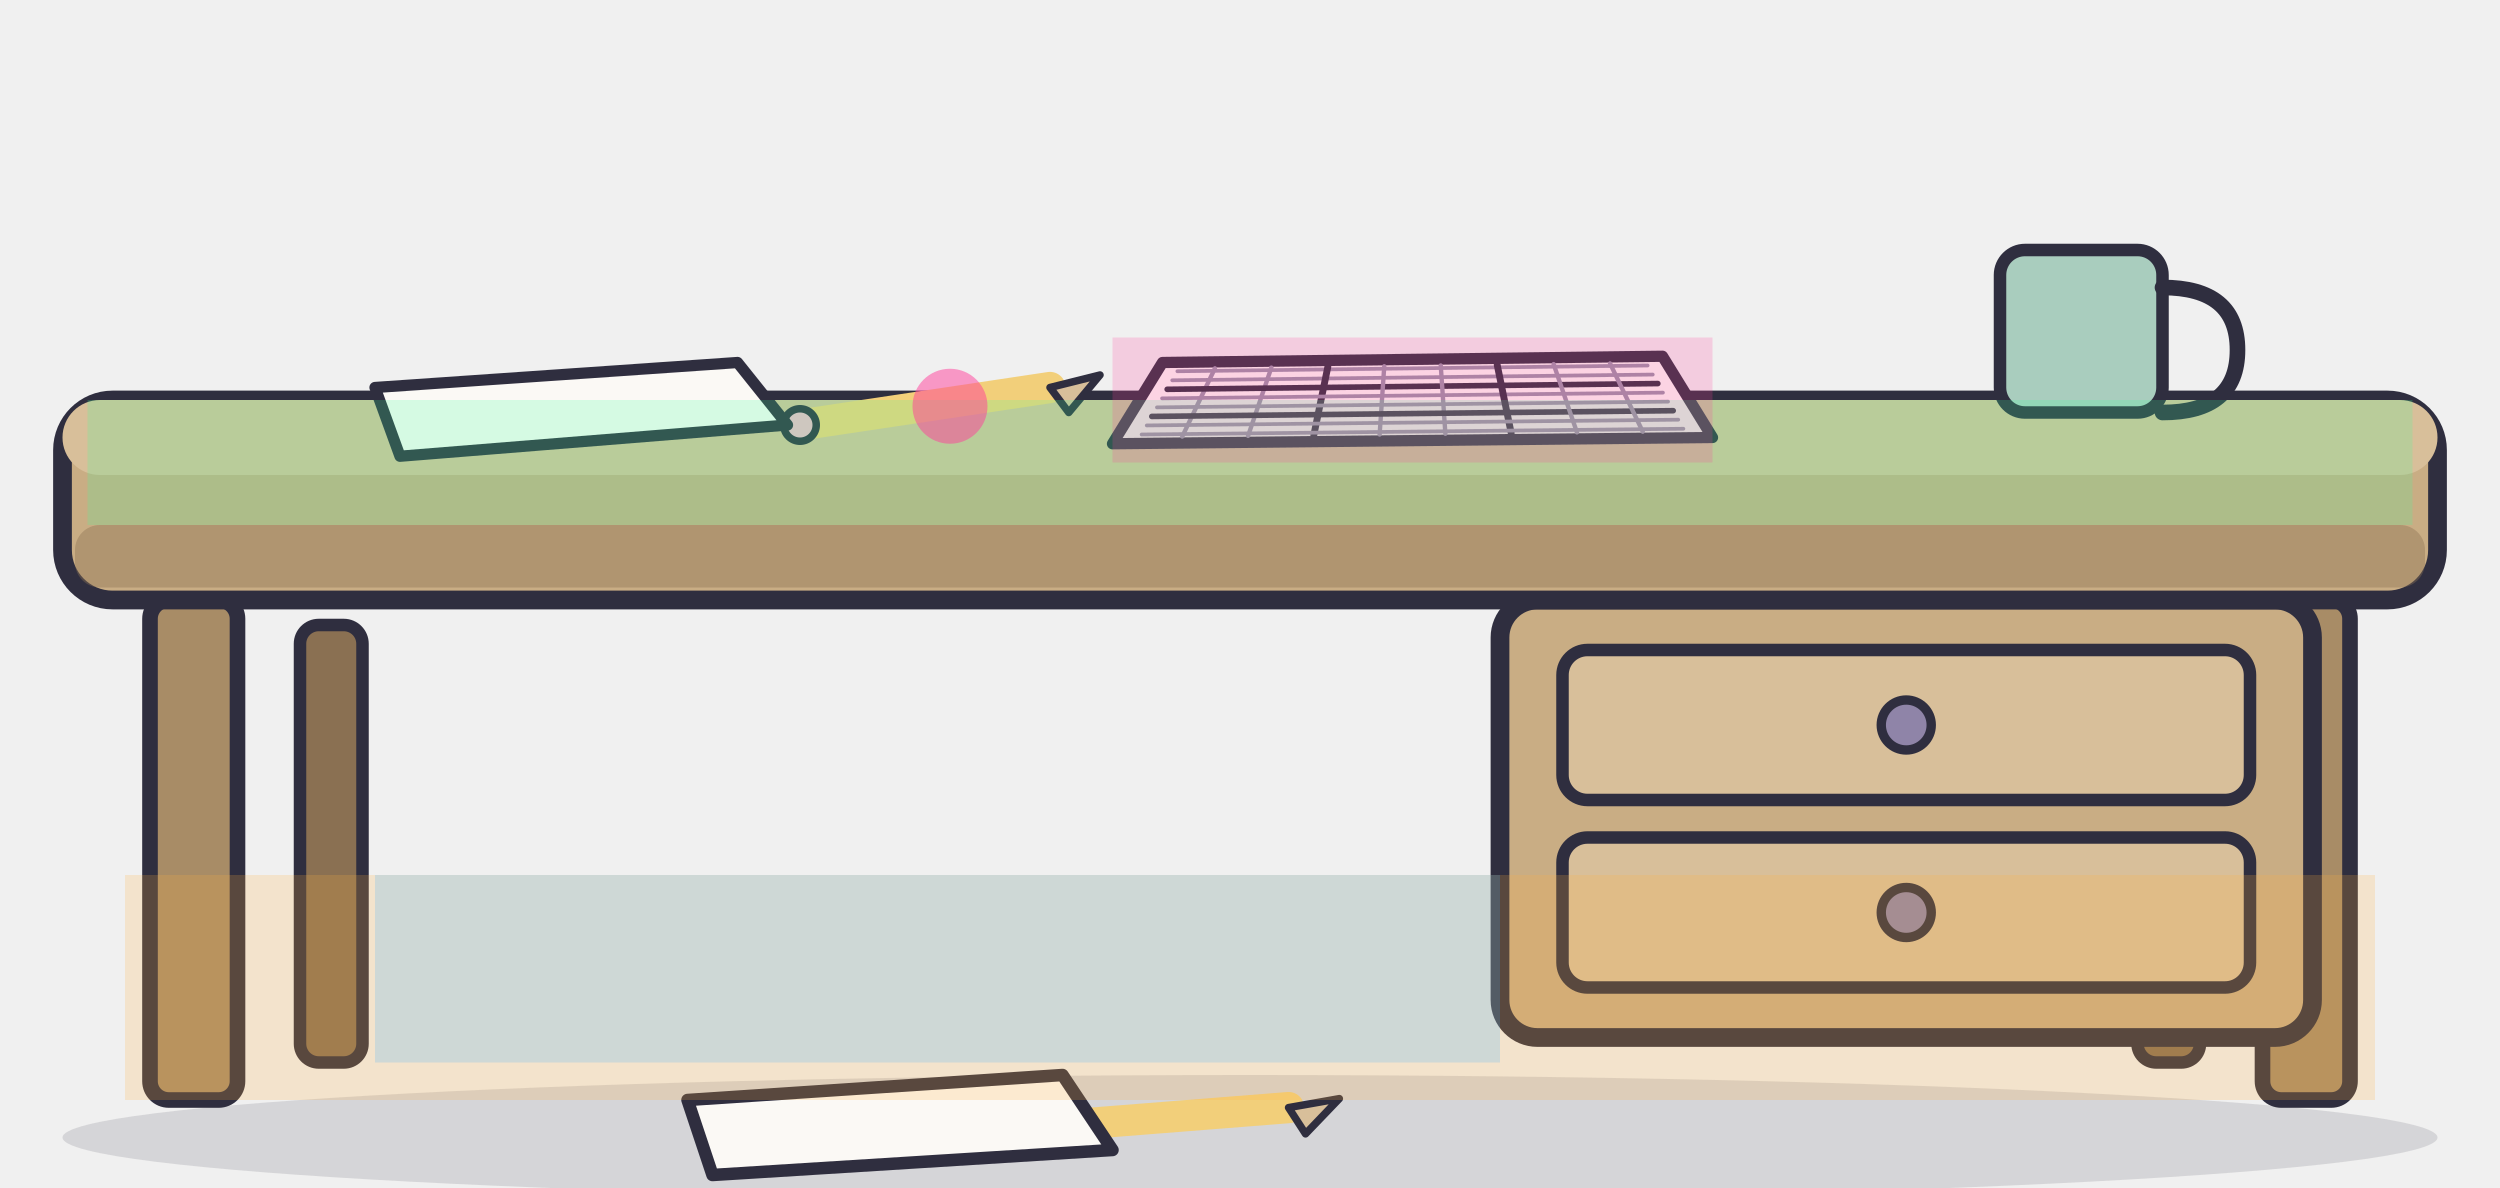
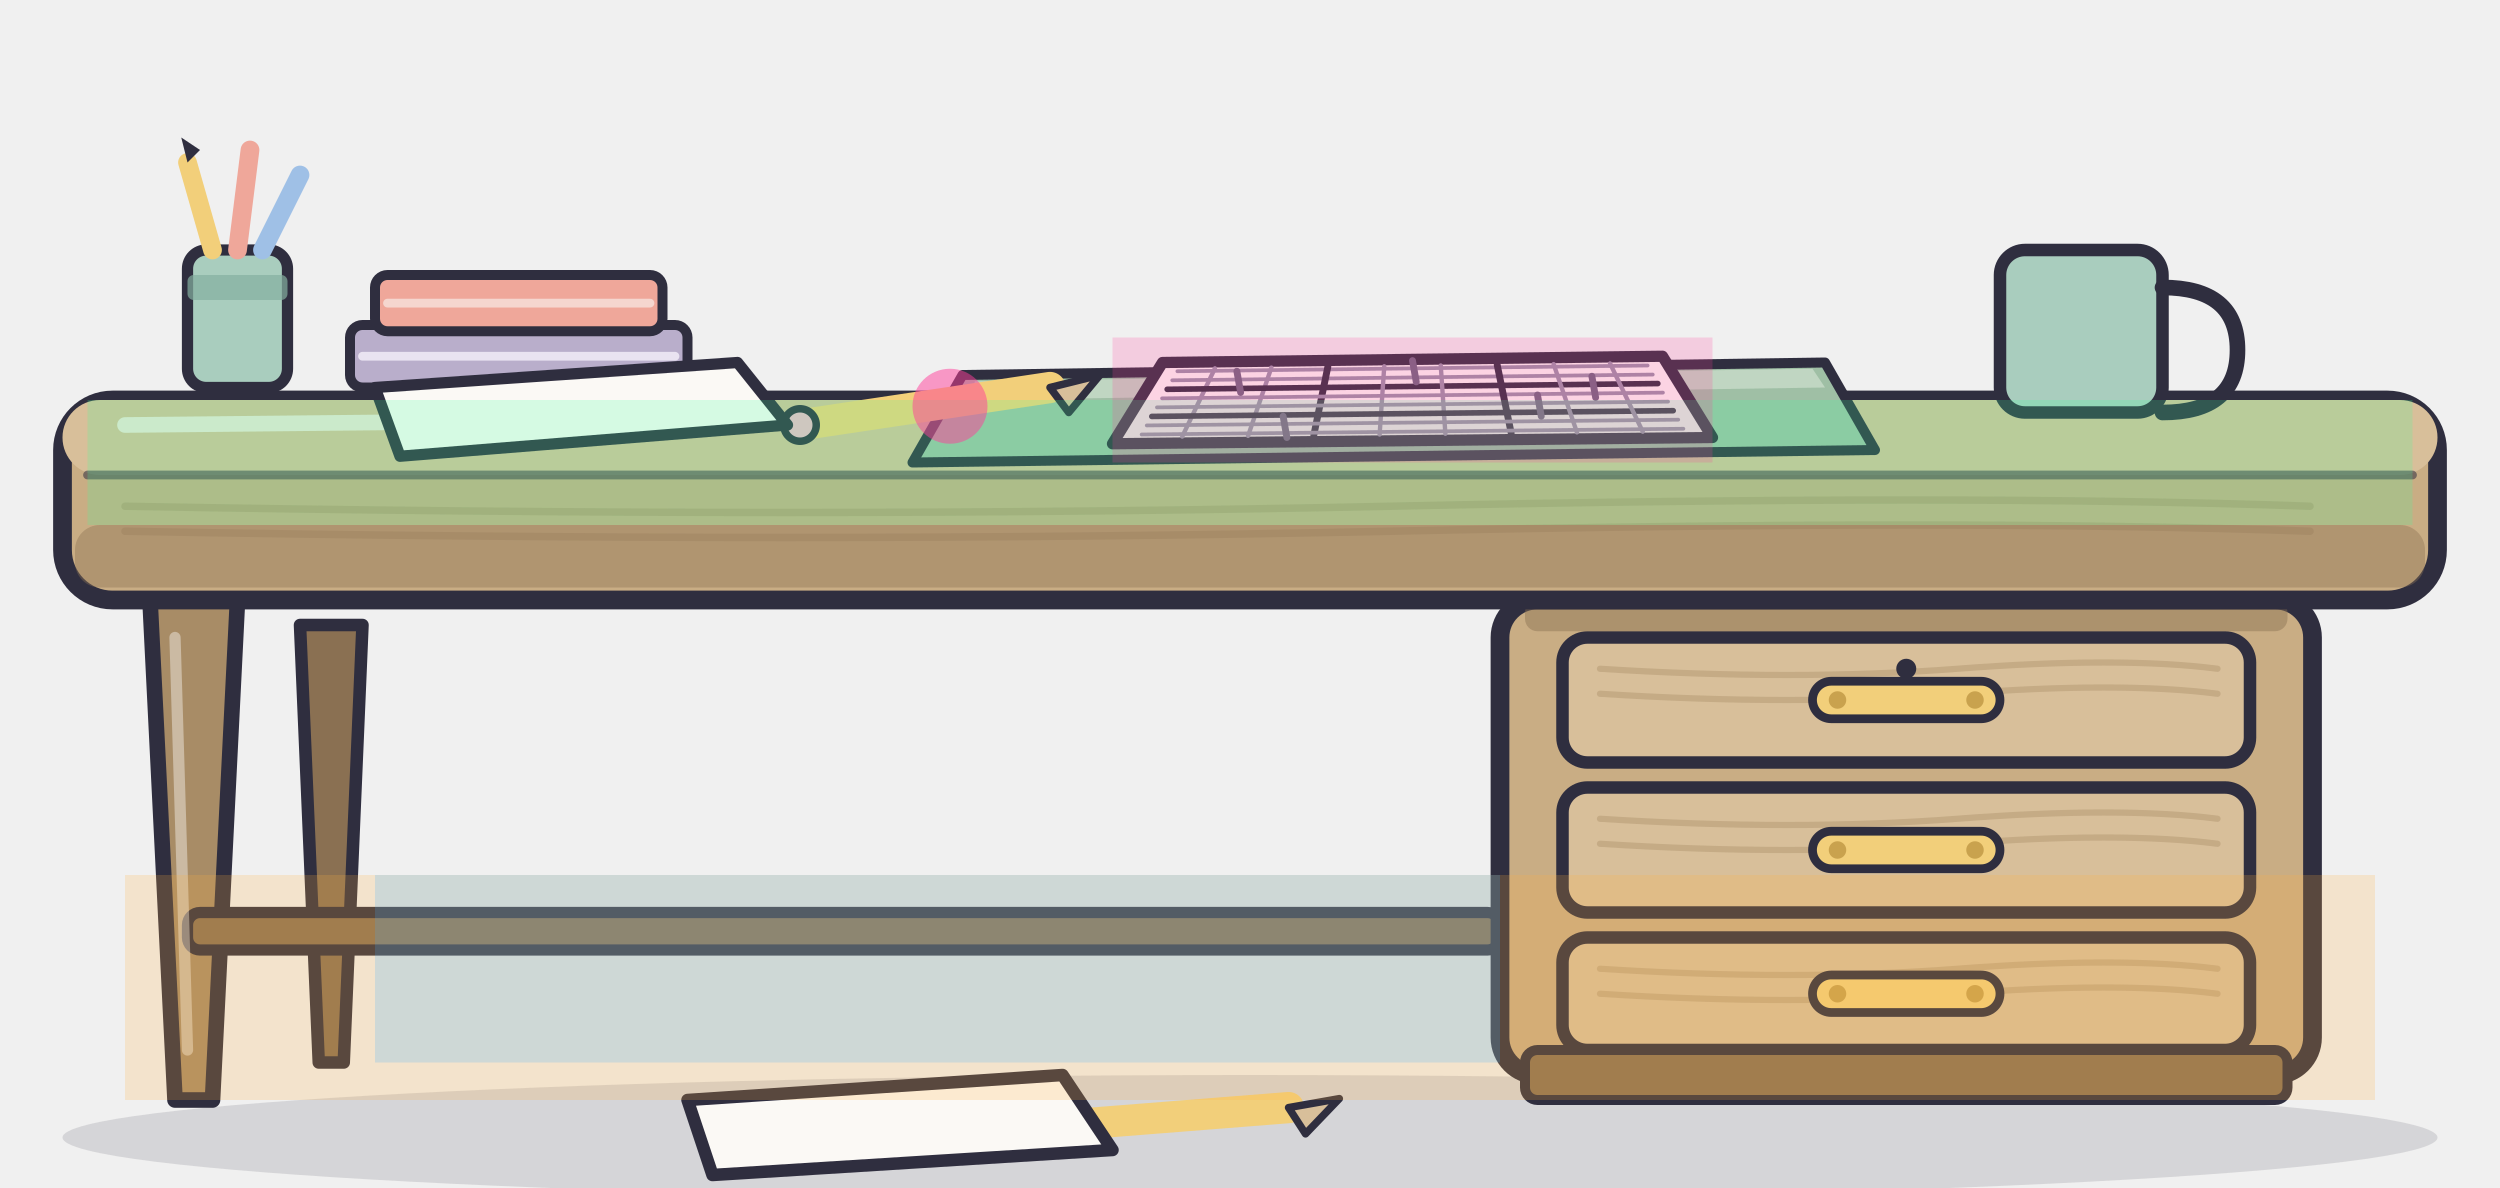
<svg xmlns="http://www.w3.org/2000/svg" viewBox="0 0 400 190" width="400" height="190">
  <g id="stín">
    <ellipse cx="200" cy="182" rx="190" ry="10" fill="#2F2E3F" stroke="none" opacity="0.14" />
  </g>
  <g id="nohy">
-     <rect x="24" y="96" width="14" height="80" rx="3" fill="#A88C66" stroke="#2F2E3F" stroke-width="2.5" stroke-linejoin="round" stroke-linecap="round" />
-     <rect x="362" y="96" width="14" height="80" rx="3" fill="#A88C66" stroke="#2F2E3F" stroke-width="2.5" stroke-linejoin="round" stroke-linecap="round" />
-     <rect x="48" y="100" width="10" height="70" rx="3" fill="#8A7052" stroke="#2F2E3F" stroke-width="2" stroke-linejoin="round" stroke-linecap="round" />
-     <rect x="342" y="100" width="10" height="70" rx="3" fill="#8A7052" stroke="#2F2E3F" stroke-width="2" stroke-linejoin="round" stroke-linecap="round" />
+     <path d="M 24 96 L 38 96 L 34 176 L 28 176 Z" fill="#A88C66" stroke="#2F2E3F" stroke-width="2.5" stroke-linejoin="round" stroke-linecap="round" />
+     <path d="M 48 100 L 58 100 L 55 170 L 51 170 Z" fill="#8A7052" stroke="#2F2E3F" stroke-width="2" stroke-linejoin="round" stroke-linecap="round" />
+     <rect x="30" y="146" width="210" height="6" rx="2" fill="#8A7052" stroke="#2F2E3F" stroke-width="1.8" stroke-linejoin="round" stroke-linecap="round" />
+     <path d="M 28 102 L 30 168" fill="none" stroke="#FFFFFF" stroke-width="1.8" stroke-linejoin="round" stroke-linecap="round" opacity="0.4" />
  </g>
  <g id="zásuvky">
-     <rect x="240" y="96" width="130" height="70" rx="6" fill="#C9AD84" stroke="#2F2E3F" stroke-width="3" stroke-linejoin="round" stroke-linecap="round" />
-     <rect x="250" y="104" width="110" height="24" rx="4" fill="#D8BF9A" stroke="#2F2E3F" stroke-width="2" stroke-linejoin="round" stroke-linecap="round" />
-     <rect x="250" y="134" width="110" height="24" rx="4" fill="#D8BF9A" stroke="#2F2E3F" stroke-width="2" stroke-linejoin="round" stroke-linecap="round" />
-     <circle cx="305" cy="116" r="4" fill="#8F84A8" stroke="#2F2E3F" stroke-width="1.5" stroke-linejoin="round" stroke-linecap="round" />
-     <circle cx="305" cy="146" r="4" fill="#8F84A8" stroke="#2F2E3F" stroke-width="1.5" stroke-linejoin="round" stroke-linecap="round" />
+     <rect x="240" y="96" width="130" height="76" rx="6" fill="#C9AD84" stroke="#2F2E3F" stroke-width="3" stroke-linejoin="round" stroke-linecap="round" />
+     <rect x="250" y="102" width="110" height="20" rx="4" fill="#D8BF9A" stroke="#2F2E3F" stroke-width="2" stroke-linejoin="round" stroke-linecap="round" />
+     <path d="M 256.0 107.0 q 31.2 2 57.2 0 t 41.6 0" fill="none" stroke="#A88C66" stroke-width="1" stroke-linejoin="round" stroke-linecap="round" opacity="0.4" />
+     <path d="M 256.0 111.0 q 31.2 2 57.2 0 t 41.6 0" fill="none" stroke="#A88C66" stroke-width="1" stroke-linejoin="round" stroke-linecap="round" opacity="0.4" />
+     <rect x="290" y="109" width="30" height="6" rx="3" fill="#F2CF7A" stroke="#2F2E3F" stroke-width="1.4" stroke-linejoin="round" stroke-linecap="round" />
+     <circle cx="294" cy="112" r="1.4" fill="#C9A24E" stroke="none" />
+     <circle cx="316" cy="112" r="1.4" fill="#C9A24E" stroke="none" />
+     <rect x="250" y="126" width="110" height="20" rx="4" fill="#D8BF9A" stroke="#2F2E3F" stroke-width="2" stroke-linejoin="round" stroke-linecap="round" />
+     <path d="M 256.0 131.0 q 31.2 2 57.2 0 t 41.6 0" fill="none" stroke="#A88C66" stroke-width="1" stroke-linejoin="round" stroke-linecap="round" opacity="0.4" />
+     <path d="M 256.0 135.0 q 31.2 2 57.2 0 t 41.6 0" fill="none" stroke="#A88C66" stroke-width="1" stroke-linejoin="round" stroke-linecap="round" opacity="0.4" />
+     <rect x="290" y="133" width="30" height="6" rx="3" fill="#F2CF7A" stroke="#2F2E3F" stroke-width="1.4" stroke-linejoin="round" stroke-linecap="round" />
+     <circle cx="294" cy="136" r="1.4" fill="#C9A24E" stroke="none" />
+     <circle cx="316" cy="136" r="1.4" fill="#C9A24E" stroke="none" />
+     <rect x="250" y="150" width="110" height="18" rx="4" fill="#D8BF9A" stroke="#2F2E3F" stroke-width="2" stroke-linejoin="round" stroke-linecap="round" />
+     <path d="M 256.0 155.0 q 31.2 2 57.2 0 t 41.6 0" fill="none" stroke="#A88C66" stroke-width="1" stroke-linejoin="round" stroke-linecap="round" opacity="0.4" />
+     <path d="M 256.0 159.0 q 31.2 2 57.2 0 t 41.6 0" fill="none" stroke="#A88C66" stroke-width="1" stroke-linejoin="round" stroke-linecap="round" opacity="0.4" />
+     <rect x="290" y="156" width="30" height="6" rx="3" fill="#F2CF7A" stroke="#2F2E3F" stroke-width="1.4" stroke-linejoin="round" stroke-linecap="round" />
+     <circle cx="294" cy="159" r="1.4" fill="#C9A24E" stroke="none" />
+     <circle cx="316" cy="159" r="1.4" fill="#C9A24E" stroke="none" />
+     <circle cx="305" cy="107" r="1.6" fill="#2F2E3F" stroke="none" />
+     <rect x="244" y="168" width="122" height="8" rx="2" fill="#8A7052" stroke="#2F2E3F" stroke-width="1.6" stroke-linejoin="round" stroke-linecap="round" />
+     <rect x="244" y="96" width="122" height="5" rx="2" fill="#8A7052" stroke="none" opacity="0.45" />
  </g>
  <g id="deska">
    <rect x="10" y="64" width="380" height="32" rx="8" fill="#C9AD84" stroke="#2F2E3F" stroke-width="3" stroke-linejoin="round" stroke-linecap="round" />
    <rect x="10" y="64" width="380" height="12" rx="6" fill="#D8BF9A" stroke="none" />
+     <path d="M 20.0 81.0 q 110.4 2 202.4 0 t 147.2 0" fill="none" stroke="#A88C66" stroke-width="1.2" stroke-linejoin="round" stroke-linecap="round" opacity="0.45" />
+     <path d="M 20.0 85.0 q 110.4 2 202.4 0 t 147.2 0" fill="none" stroke="#A88C66" stroke-width="1.2" stroke-linejoin="round" stroke-linecap="round" opacity="0.45" />
    <rect x="12" y="84" width="376" height="10" rx="4" fill="#8A7052" stroke="none" opacity="0.4" />
+     <path d="M 14 76 L 386 76" stroke="#2F2E3F" stroke-width="1.4" stroke-linejoin="round" stroke-linecap="round" opacity="0.55" />
+     <path d="M 20 68 L 120 67" fill="none" stroke="#FFFFFF" stroke-width="2.5" stroke-linejoin="round" stroke-linecap="round" opacity="0.6" />
+   </g>
+   <g id="věci">
+     <rect x="30" y="40" width="16" height="22" rx="3" fill="#A9CDBE" stroke="#2F2E3F" stroke-width="1.8" stroke-linejoin="round" stroke-linecap="round" />
+     <path d="M 34 40 L 30 26" stroke="#F2CF7A" stroke-width="3" stroke-linejoin="round" stroke-linecap="round" />
+     <path d="M 38 40 L 40 24" stroke="#EFA79A" stroke-width="3" stroke-linejoin="round" stroke-linecap="round" />
+     <path d="M 42 40 L 48 28" stroke="#9FC0E6" stroke-width="3" stroke-linejoin="round" stroke-linecap="round" />
+     <path d="M 30 26 l -1 -4 l 3 2 Z" fill="#2F2E3F" stroke="none" />
+     <rect x="30" y="44" width="16" height="4" rx="1" fill="#84AF9F" stroke="none" opacity="0.7" />
+     <rect x="56" y="52" width="54" height="10" rx="2" fill="#B9AECB" stroke="#2F2E3F" stroke-width="1.6" stroke-linejoin="round" stroke-linecap="round" />
+     <rect x="60" y="44" width="46" height="9" rx="2" fill="#EFA79A" stroke="#2F2E3F" stroke-width="1.6" stroke-linejoin="round" stroke-linecap="round" />
+     <path d="M 62 48.5 L 104 48.5" stroke="#F5D6CF" stroke-width="1.4" stroke-linejoin="round" stroke-linecap="round" />
+     <path d="M 58 57 L 108 57" stroke="#E9E3F1" stroke-width="1.4" stroke-linejoin="round" stroke-linecap="round" />
+   </g>
+   <g id="podložka">
+     <path d="M 154 60 L 292 58 L 300 72 L 146 74 Z" fill="#9FBFA5" stroke="#2F2E3F" stroke-width="1.6" stroke-linejoin="round" stroke-linecap="round" />
+     <path d="M 156 61 L 290 59 L 292 62 L 155 64 Z" fill="#C8DCC9" stroke="none" opacity="0.8" />
  </g>
  <g id="papír">
    <path d="M 186 58 L 266 57 L 274 70 L 178 71 Z" fill="#FBF9F5" stroke="#2F2E3F" stroke-width="1.8" stroke-linejoin="round" stroke-linecap="round" />
    <path d="M 194.39 58.93 L 189.16 69.85" stroke="#9A94A8" stroke-width="0.7" stroke-linejoin="round" stroke-linecap="round" />
    <path d="M 188.38 59.4 L 263.62 58.48" stroke="#9A94A8" stroke-width="0.6" stroke-linejoin="round" stroke-linecap="round" />
    <path d="M 203.42 58.82 L 199.69 69.74" stroke="#9A94A8" stroke-width="0.7" stroke-linejoin="round" stroke-linecap="round" />
    <path d="M 187.56 60.85 L 264.44 59.93" stroke="#9A94A8" stroke-width="0.6" stroke-linejoin="round" stroke-linecap="round" />
    <path d="M 212.45 58.71 L 210.21 69.63" stroke="#2F2E3F" stroke-width="1.1" stroke-linejoin="round" stroke-linecap="round" />
    <path d="M 186.75 62.29 L 265.25 61.37" stroke="#2F2E3F" stroke-width="0.9" stroke-linejoin="round" stroke-linecap="round" />
    <path d="M 221.48 58.6 L 220.74 69.52" stroke="#9A94A8" stroke-width="0.7" stroke-linejoin="round" stroke-linecap="round" />
    <path d="M 185.93 63.74 L 266.07 62.82" stroke="#9A94A8" stroke-width="0.6" stroke-linejoin="round" stroke-linecap="round" />
    <path d="M 230.52 58.48 L 231.26 69.4" stroke="#9A94A8" stroke-width="0.7" stroke-linejoin="round" stroke-linecap="round" />
    <path d="M 185.11 65.18 L 266.89 64.26" stroke="#9A94A8" stroke-width="0.6" stroke-linejoin="round" stroke-linecap="round" />
    <path d="M 239.55 58.37 L 241.79 69.29" stroke="#2F2E3F" stroke-width="1.1" stroke-linejoin="round" stroke-linecap="round" />
    <path d="M 184.29 66.63 L 267.71 65.71" stroke="#2F2E3F" stroke-width="0.9" stroke-linejoin="round" stroke-linecap="round" />
    <path d="M 248.58 58.26 L 252.31 69.18" stroke="#9A94A8" stroke-width="0.7" stroke-linejoin="round" stroke-linecap="round" />
    <path d="M 183.48 68.07 L 268.52 67.15" stroke="#9A94A8" stroke-width="0.6" stroke-linejoin="round" stroke-linecap="round" />
    <path d="M 257.61 58.15 L 262.84 69.07" stroke="#9A94A8" stroke-width="0.7" stroke-linejoin="round" stroke-linecap="round" />
    <path d="M 182.66 69.52 L 269.34 68.6" stroke="#9A94A8" stroke-width="0.6" stroke-linejoin="round" stroke-linecap="round" />
+     <path d="M 197.9 59.4 l 0.6 3.4" fill="none" stroke="#6E6880" stroke-width="1.1" stroke-linejoin="round" stroke-linecap="round" />
+     <path d="M 226.0 57.7 l 0.6 3.4" fill="none" stroke="#6E6880" stroke-width="1.1" stroke-linejoin="round" stroke-linecap="round" />
+     <path d="M 246.0 63.2 l 0.6 3.4" fill="none" stroke="#6E6880" stroke-width="1.1" stroke-linejoin="round" stroke-linecap="round" />
+     <path d="M 205.3 66.6 l 0.6 3.4" fill="none" stroke="#6E6880" stroke-width="1.1" stroke-linejoin="round" stroke-linecap="round" />
+     <path d="M 254.7 60.2 l 0.6 3.4" fill="none" stroke="#6E6880" stroke-width="1.1" stroke-linejoin="round" stroke-linecap="round" />
  </g>
  <g id="tužka">
    <path d="M 128 68 L 168 62" fill="none" stroke="#F2CF7A" stroke-width="5" stroke-linejoin="round" stroke-linecap="round" />
    <path d="M 168 62 l 8 -2 l -5 6 Z" fill="#D8BF9A" stroke="#2F2E3F" stroke-width="1.2" stroke-linejoin="round" stroke-linecap="round" />
    <circle cx="128" cy="68" r="2.6" fill="#F3B9C8" stroke="#2F2E3F" stroke-width="1.2" stroke-linejoin="round" stroke-linecap="round" />
  </g>
  <g id="stav: spadlá tužka" data-state="hidden" data-replaces="tužka">
    <g data-pose="152 65 190 179.09 0.0700 1 1" transform="translate(190 179.09) rotate(4.011) scale(1 1) translate(-152 -65)">
      <path d="M 128 68 L 168 62" fill="none" stroke="#F2CF7A" stroke-width="5" stroke-linejoin="round" stroke-linecap="round" />
      <path d="M 168 62 l 8 -2 l -5 6 Z" fill="#D8BF9A" stroke="#2F2E3F" stroke-width="1.2" stroke-linejoin="round" stroke-linecap="round" />
      <circle cx="128" cy="68" r="2.6" fill="#F3B9C8" stroke="#2F2E3F" stroke-width="1.2" stroke-linejoin="round" stroke-linecap="round" />
    </g>
  </g>
  <g id="stav: rozházené papíry" data-state="hidden">
    <path d="M 60 62 L 118 58 L 126 68 L 64 73 Z" fill="#FBF9F5" stroke="#2F2E3F" stroke-width="1.8" stroke-linejoin="round" stroke-linecap="round" />
    <path d="M 110 176 L 170 172 L 178 184 L 114 188 Z" fill="#FBF9F5" stroke="#2F2E3F" stroke-width="2" stroke-linejoin="round" stroke-linecap="round" />
  </g>
  <g id="stav: hrnek" data-state="hidden">
    <rect x="320" y="40" width="26" height="26" rx="4" fill="#A9CDBE" stroke="#2F2E3F" stroke-width="2" stroke-linejoin="round" stroke-linecap="round" />
    <path d="M 346 46 q 12 0 12 10 q 0 10 -12 10" fill="none" stroke="#2F2E3F" stroke-width="2.5" stroke-linejoin="round" stroke-linecap="round" />
  </g>
  <rect id="@pata" x="20" y="140" width="360" height="36" fill="#FFB13D" opacity="0.2" />
  <rect id="@plošina" x="14" y="64" width="372" height="20" fill="#3DFF9A" opacity="0.2" />
  <rect id="@úkryt pod" x="60" y="140" width="180" height="30" fill="#3DA9FF" opacity="0.2" />
  <rect id="@dotyk papír" x="178" y="54" width="96" height="20" fill="#FF3D9A" opacity="0.2" />
  <circle id="@čep tužka" cx="152" cy="65" r="6" fill="#FF3D9A" opacity="0.5" />
</svg>
